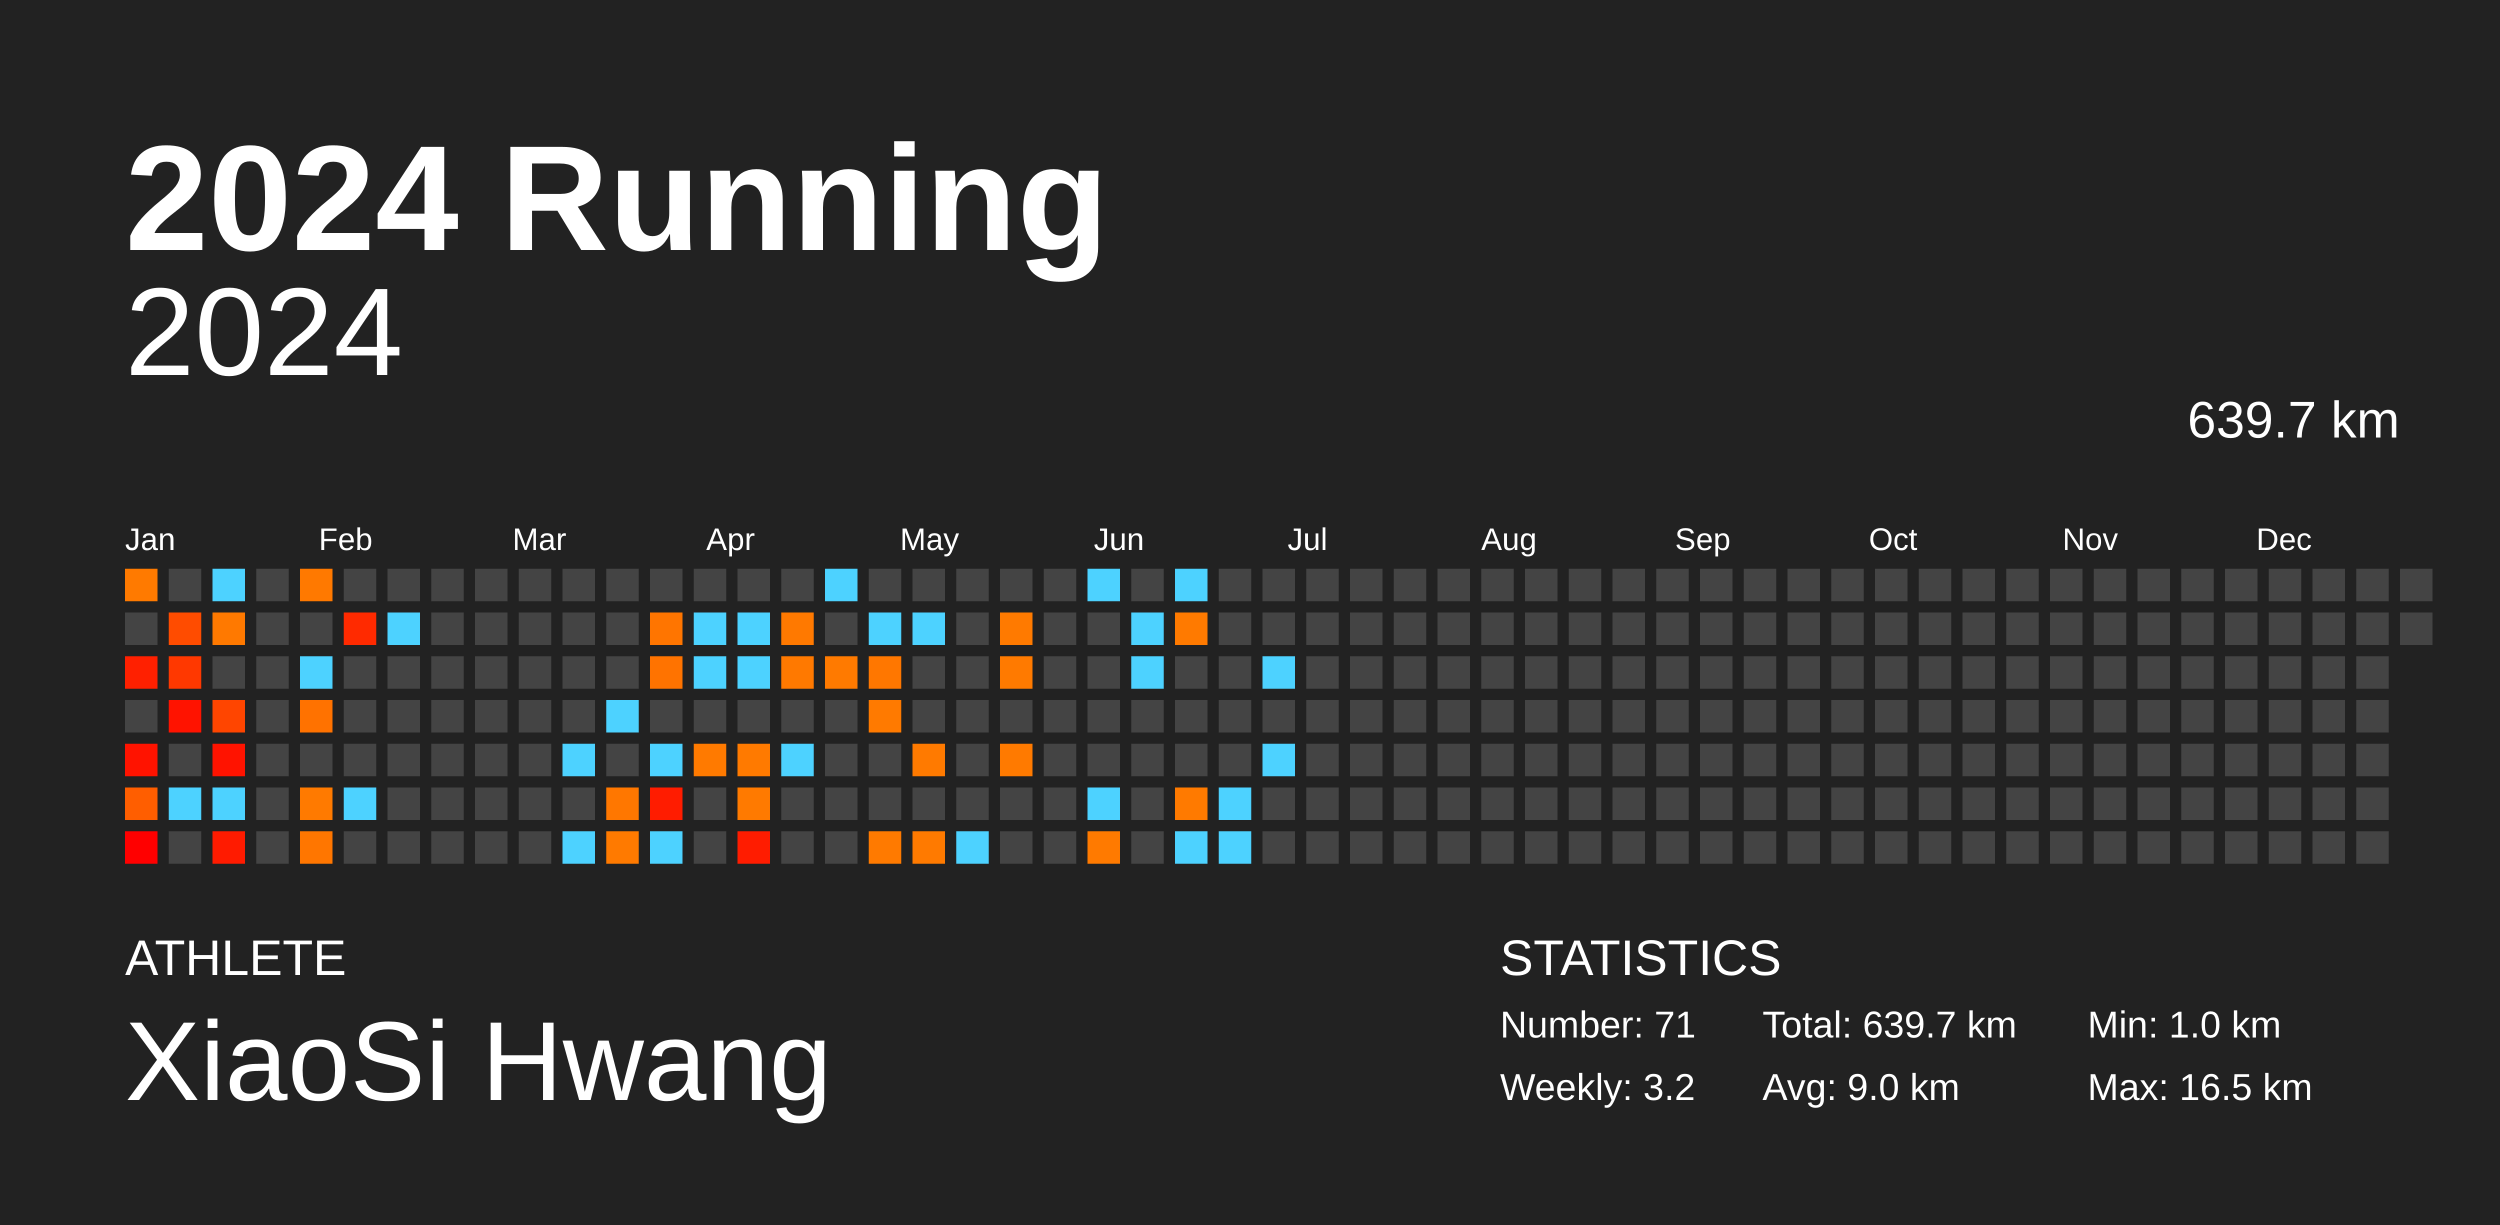
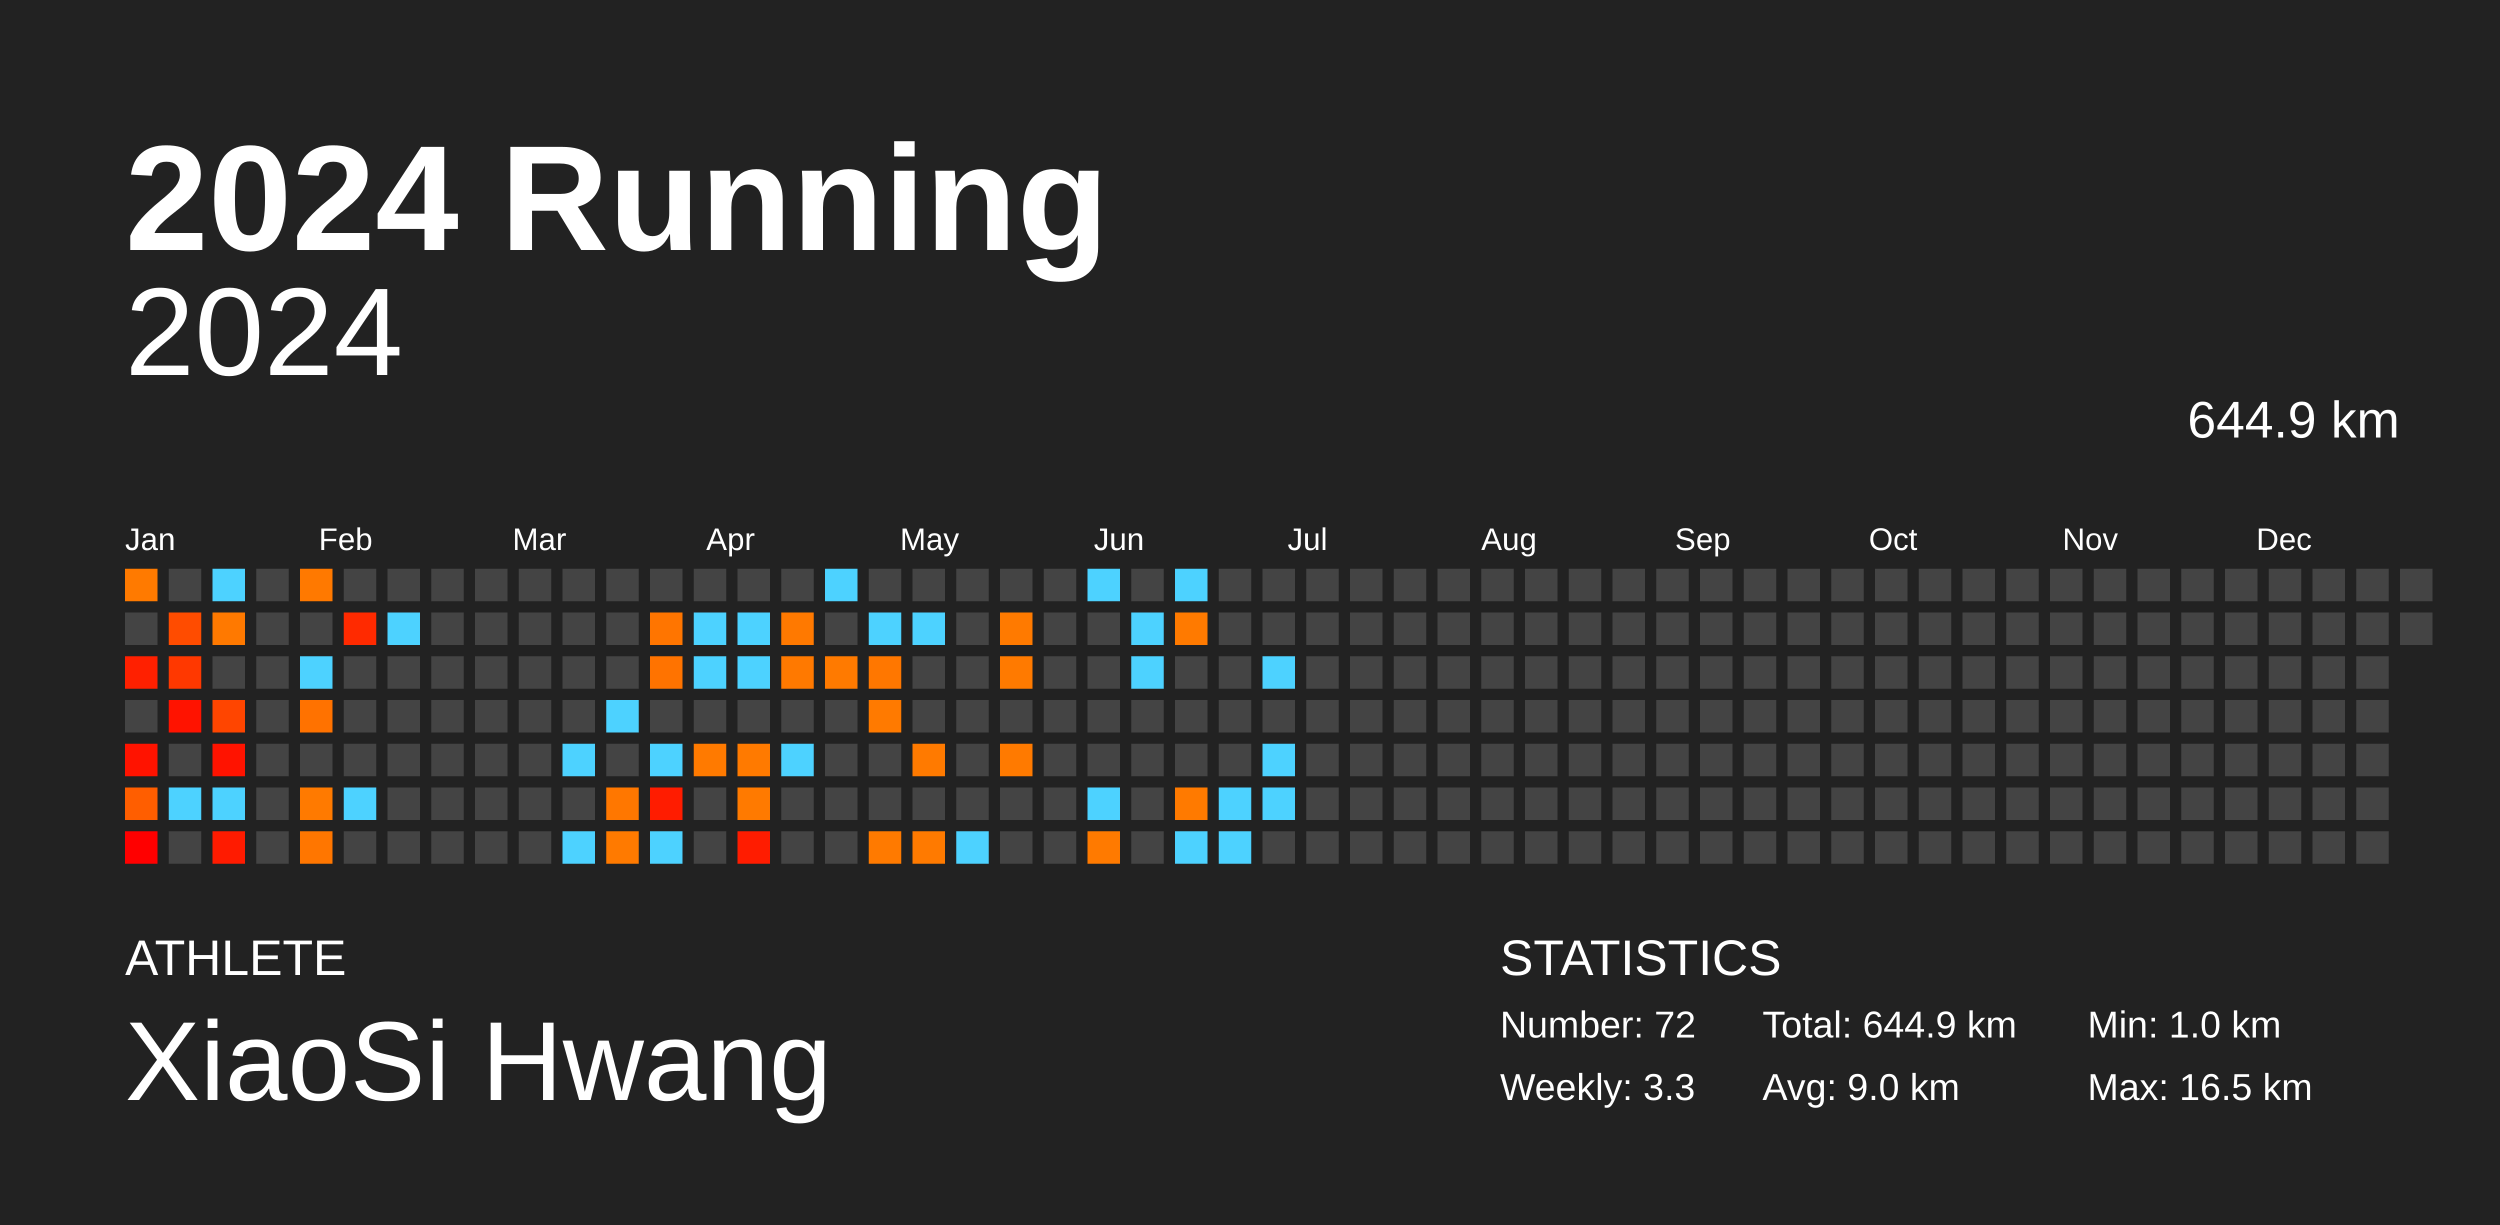
<svg xmlns="http://www.w3.org/2000/svg" baseProfile="full" height="98mm" version="1.1" viewBox="0,0,200,98" width="200mm">
  <defs />
  <rect fill="#222222" height="98" width="200" x="0" y="0" />
  <text fill="#FFFFFF" style="font-size:12px; font-family:Arial; font-weight:bold;" x="10" y="20">2024 Running</text>
  <text fill="#FFFFFF" style="font-size:4px; font-family:Arial" x="10" y="78">ATHLETE</text>
  <text fill="#FFFFFF" style="font-size:9px; font-family:Arial" x="10" y="88">XiaoSi Hwang</text>
  <text fill="#FFFFFF" style="font-size:4px; font-family:Arial" x="120" y="78">STATISTICS</text>
-   <text fill="#FFFFFF" style="font-size:3px; font-family:Arial" x="120" y="83">Number: 71</text>
-   <text fill="#FFFFFF" style="font-size:3px; font-family:Arial" x="120" y="88">Weekly: 3.2</text>
-   <text fill="#FFFFFF" style="font-size:3px; font-family:Arial" x="141" y="83">Total: 639.7 km</text>
+   <text fill="#FFFFFF" style="font-size:3px; font-family:Arial" x="120" y="83">Number: 72</text>
+   <text fill="#FFFFFF" style="font-size:3px; font-family:Arial" x="120" y="88">Weekly: 3.3</text>
+   <text fill="#FFFFFF" style="font-size:3px; font-family:Arial" x="141" y="83">Total: 644.9 km</text>
  <text fill="#FFFFFF" style="font-size:3px; font-family:Arial" x="141" y="88">Avg: 9.0 km</text>
  <text fill="#FFFFFF" style="font-size:3px; font-family:Arial" x="167" y="83">Min: 1.0 km</text>
  <text fill="#FFFFFF" style="font-size:3px; font-family:Arial" x="167" y="88">Max: 16.5 km</text>
  <text alignment-baseline="hanging" fill="#FFFFFF" style="font-size:10.0px; font-family:Arial;" x="10" y="30">2024</text>
-   <text alignment-baseline="hanging" fill="#FFFFFF" style="font-size:4.125px; font-family:Arial;" x="175" y="35">639.7 km</text>
+   <text alignment-baseline="hanging" fill="#FFFFFF" style="font-size:4.125px; font-family:Arial;" x="175" y="35">644.9 km</text>
  <text fill="#FFFFFF" style="font-size:2.5px; font-family:Arial" x="10.0" y="44">Jan</text>
  <text fill="#FFFFFF" style="font-size:2.5px; font-family:Arial" x="25.5" y="44">Feb</text>
  <text fill="#FFFFFF" style="font-size:2.5px; font-family:Arial" x="41.0" y="44">Mar</text>
  <text fill="#FFFFFF" style="font-size:2.5px; font-family:Arial" x="56.5" y="44">Apr</text>
  <text fill="#FFFFFF" style="font-size:2.5px; font-family:Arial" x="72.0" y="44">May</text>
  <text fill="#FFFFFF" style="font-size:2.5px; font-family:Arial" x="87.5" y="44">Jun</text>
  <text fill="#FFFFFF" style="font-size:2.5px; font-family:Arial" x="103.0" y="44">Jul</text>
  <text fill="#FFFFFF" style="font-size:2.5px; font-family:Arial" x="118.5" y="44">Aug</text>
  <text fill="#FFFFFF" style="font-size:2.5px; font-family:Arial" x="134.0" y="44">Sep</text>
  <text fill="#FFFFFF" style="font-size:2.5px; font-family:Arial" x="149.5" y="44">Oct</text>
  <text fill="#FFFFFF" style="font-size:2.5px; font-family:Arial" x="165.0" y="44">Nov</text>
  <text fill="#FFFFFF" style="font-size:2.5px; font-family:Arial" x="180.5" y="44">Dec</text>
  <rect fill="#ff7a00" height="2.6" width="2.6" x="10.0" y="45.5" />
  <rect fill="#444444" height="2.6" width="2.6" x="10.0" y="49.0" />
  <rect fill="#ff2000" height="2.6" width="2.6" x="10.0" y="52.5" />
  <rect fill="#444444" height="2.6" width="2.6" x="10.0" y="56.0" />
  <rect fill="#ff1300" height="2.6" width="2.6" x="10.0" y="59.5" />
  <rect fill="#ff5e00" height="2.6" width="2.6" x="10.0" y="63.0" />
  <rect fill="#ff0000" height="2.6" width="2.6" x="10.0" y="66.5" />
  <rect fill="#444444" height="2.6" width="2.6" x="13.5" y="45.5" />
  <rect fill="#ff4c00" height="2.6" width="2.6" x="13.5" y="49.0" />
  <rect fill="#ff3800" height="2.6" width="2.6" x="13.5" y="52.5" />
  <rect fill="#ff1300" height="2.6" width="2.6" x="13.5" y="56.0" />
  <rect fill="#444444" height="2.6" width="2.6" x="13.5" y="59.5" />
  <rect fill="#4dd2ff" height="2.6" width="2.6" x="13.5" y="63.0" />
  <rect fill="#444444" height="2.6" width="2.6" x="13.5" y="66.5" />
  <rect fill="#4dd2ff" height="2.6" width="2.6" x="17.0" y="45.5" />
  <rect fill="#ff7900" height="2.6" width="2.6" x="17.0" y="49.0" />
  <rect fill="#444444" height="2.6" width="2.6" x="17.0" y="52.5" />
  <rect fill="#ff4500" height="2.6" width="2.6" x="17.0" y="56.0" />
  <rect fill="#ff1300" height="2.6" width="2.6" x="17.0" y="59.5" />
  <rect fill="#4dd2ff" height="2.6" width="2.6" x="17.0" y="63.0" />
  <rect fill="#ff1b00" height="2.6" width="2.6" x="17.0" y="66.5" />
  <rect fill="#444444" height="2.6" width="2.6" x="20.5" y="45.5" />
  <rect fill="#444444" height="2.6" width="2.6" x="20.5" y="49.0" />
  <rect fill="#444444" height="2.6" width="2.6" x="20.5" y="52.5" />
  <rect fill="#444444" height="2.6" width="2.6" x="20.5" y="56.0" />
  <rect fill="#444444" height="2.6" width="2.6" x="20.5" y="59.5" />
  <rect fill="#444444" height="2.6" width="2.6" x="20.5" y="63.0" />
  <rect fill="#444444" height="2.6" width="2.6" x="20.5" y="66.5" />
  <rect fill="#ff7900" height="2.6" width="2.6" x="24.0" y="45.5" />
  <rect fill="#444444" height="2.6" width="2.6" x="24.0" y="49.0" />
  <rect fill="#4dd2ff" height="2.6" width="2.6" x="24.0" y="52.5" />
  <rect fill="#ff7200" height="2.6" width="2.6" x="24.0" y="56.0" />
  <rect fill="#444444" height="2.6" width="2.6" x="24.0" y="59.5" />
  <rect fill="#ff7a00" height="2.6" width="2.6" x="24.0" y="63.0" />
  <rect fill="#ff7600" height="2.6" width="2.6" x="24.0" y="66.5" />
  <rect fill="#444444" height="2.6" width="2.6" x="27.5" y="45.5" />
  <rect fill="#ff2a00" height="2.6" width="2.6" x="27.5" y="49.0" />
  <rect fill="#444444" height="2.6" width="2.6" x="27.5" y="52.5" />
  <rect fill="#444444" height="2.6" width="2.6" x="27.5" y="56.0" />
  <rect fill="#444444" height="2.6" width="2.6" x="27.5" y="59.5" />
  <rect fill="#4dd2ff" height="2.6" width="2.6" x="27.5" y="63.0" />
  <rect fill="#444444" height="2.6" width="2.6" x="27.5" y="66.5" />
  <rect fill="#444444" height="2.6" width="2.6" x="31.0" y="45.5" />
  <rect fill="#4dd2ff" height="2.6" width="2.6" x="31.0" y="49.0" />
  <rect fill="#444444" height="2.6" width="2.6" x="31.0" y="52.5" />
  <rect fill="#444444" height="2.6" width="2.6" x="31.0" y="56.0" />
  <rect fill="#444444" height="2.6" width="2.6" x="31.0" y="59.5" />
  <rect fill="#444444" height="2.6" width="2.6" x="31.0" y="63.0" />
  <rect fill="#444444" height="2.6" width="2.6" x="31.0" y="66.5" />
  <rect fill="#444444" height="2.6" width="2.6" x="34.5" y="45.5" />
  <rect fill="#444444" height="2.6" width="2.6" x="34.5" y="49.0" />
  <rect fill="#444444" height="2.6" width="2.6" x="34.5" y="52.5" />
  <rect fill="#444444" height="2.6" width="2.6" x="34.5" y="56.0" />
  <rect fill="#444444" height="2.6" width="2.6" x="34.5" y="59.5" />
  <rect fill="#444444" height="2.6" width="2.6" x="34.5" y="63.0" />
  <rect fill="#444444" height="2.6" width="2.6" x="34.5" y="66.5" />
  <rect fill="#444444" height="2.6" width="2.6" x="38.0" y="45.5" />
  <rect fill="#444444" height="2.6" width="2.6" x="38.0" y="49.0" />
  <rect fill="#444444" height="2.6" width="2.6" x="38.0" y="52.5" />
  <rect fill="#444444" height="2.6" width="2.6" x="38.0" y="56.0" />
  <rect fill="#444444" height="2.6" width="2.6" x="38.0" y="59.5" />
  <rect fill="#444444" height="2.6" width="2.6" x="38.0" y="63.0" />
  <rect fill="#444444" height="2.6" width="2.6" x="38.0" y="66.5" />
  <rect fill="#444444" height="2.6" width="2.6" x="41.5" y="45.5" />
  <rect fill="#444444" height="2.6" width="2.6" x="41.5" y="49.0" />
  <rect fill="#444444" height="2.6" width="2.6" x="41.5" y="52.5" />
  <rect fill="#444444" height="2.6" width="2.6" x="41.5" y="56.0" />
  <rect fill="#444444" height="2.6" width="2.6" x="41.5" y="59.5" />
  <rect fill="#444444" height="2.6" width="2.6" x="41.5" y="63.0" />
  <rect fill="#444444" height="2.6" width="2.6" x="41.5" y="66.5" />
  <rect fill="#444444" height="2.6" width="2.6" x="45.0" y="45.5" />
  <rect fill="#444444" height="2.6" width="2.6" x="45.0" y="49.0" />
  <rect fill="#444444" height="2.6" width="2.6" x="45.0" y="52.5" />
  <rect fill="#444444" height="2.6" width="2.6" x="45.0" y="56.0" />
  <rect fill="#4dd2ff" height="2.6" width="2.6" x="45.0" y="59.5" />
  <rect fill="#444444" height="2.6" width="2.6" x="45.0" y="63.0" />
  <rect fill="#4dd2ff" height="2.6" width="2.6" x="45.0" y="66.5" />
  <rect fill="#444444" height="2.6" width="2.6" x="48.5" y="45.5" />
  <rect fill="#444444" height="2.6" width="2.6" x="48.5" y="49.0" />
  <rect fill="#444444" height="2.6" width="2.6" x="48.5" y="52.5" />
  <rect fill="#4dd2ff" height="2.6" width="2.6" x="48.5" y="56.0" />
  <rect fill="#444444" height="2.6" width="2.6" x="48.5" y="59.5" />
  <rect fill="#ff7700" height="2.6" width="2.6" x="48.5" y="63.0" />
  <rect fill="#ff7a00" height="2.6" width="2.6" x="48.5" y="66.5" />
  <rect fill="#444444" height="2.6" width="2.6" x="52.0" y="45.5" />
  <rect fill="#ff7500" height="2.6" width="2.6" x="52.0" y="49.0" />
  <rect fill="#ff7300" height="2.6" width="2.6" x="52.0" y="52.5" />
  <rect fill="#444444" height="2.6" width="2.6" x="52.0" y="56.0" />
  <rect fill="#4dd2ff" height="2.6" width="2.6" x="52.0" y="59.5" />
  <rect fill="#ff1c00" height="2.6" width="2.6" x="52.0" y="63.0" />
  <rect fill="#4dd2ff" height="2.6" width="2.6" x="52.0" y="66.5" />
  <rect fill="#444444" height="2.6" width="2.6" x="55.5" y="45.5" />
  <rect fill="#4dd2ff" height="2.6" width="2.6" x="55.5" y="49.0" />
  <rect fill="#4dd2ff" height="2.6" width="2.6" x="55.5" y="52.5" />
  <rect fill="#444444" height="2.6" width="2.6" x="55.5" y="56.0" />
  <rect fill="#ff7a00" height="2.6" width="2.6" x="55.5" y="59.5" />
  <rect fill="#444444" height="2.6" width="2.6" x="55.5" y="63.0" />
  <rect fill="#444444" height="2.6" width="2.6" x="55.5" y="66.5" />
  <rect fill="#444444" height="2.6" width="2.6" x="59.0" y="45.5" />
  <rect fill="#4dd2ff" height="2.6" width="2.6" x="59.0" y="49.0" />
  <rect fill="#4dd2ff" height="2.6" width="2.6" x="59.0" y="52.5" />
  <rect fill="#444444" height="2.6" width="2.6" x="59.0" y="56.0" />
  <rect fill="#ff7a00" height="2.6" width="2.6" x="59.0" y="59.5" />
  <rect fill="#ff7a00" height="2.6" width="2.6" x="59.0" y="63.0" />
  <rect fill="#ff1c00" height="2.6" width="2.6" x="59.0" y="66.5" />
  <rect fill="#444444" height="2.6" width="2.6" x="62.5" y="45.5" />
  <rect fill="#ff7900" height="2.6" width="2.6" x="62.5" y="49.0" />
  <rect fill="#ff7900" height="2.6" width="2.6" x="62.5" y="52.5" />
  <rect fill="#444444" height="2.6" width="2.6" x="62.5" y="56.0" />
  <rect fill="#4dd2ff" height="2.6" width="2.6" x="62.5" y="59.5" />
  <rect fill="#444444" height="2.6" width="2.6" x="62.5" y="63.0" />
  <rect fill="#444444" height="2.6" width="2.6" x="62.5" y="66.5" />
  <rect fill="#4dd2ff" height="2.6" width="2.6" x="66.0" y="45.5" />
  <rect fill="#444444" height="2.6" width="2.6" x="66.0" y="49.0" />
  <rect fill="#ff7a00" height="2.6" width="2.6" x="66.0" y="52.5" />
  <rect fill="#444444" height="2.6" width="2.6" x="66.0" y="56.0" />
  <rect fill="#444444" height="2.6" width="2.6" x="66.0" y="59.5" />
  <rect fill="#444444" height="2.6" width="2.6" x="66.0" y="63.0" />
  <rect fill="#444444" height="2.6" width="2.6" x="66.0" y="66.5" />
  <rect fill="#444444" height="2.6" width="2.6" x="69.5" y="45.5" />
  <rect fill="#4dd2ff" height="2.6" width="2.6" x="69.5" y="49.0" />
  <rect fill="#ff7700" height="2.6" width="2.6" x="69.5" y="52.5" />
  <rect fill="#ff7a00" height="2.6" width="2.6" x="69.5" y="56.0" />
  <rect fill="#444444" height="2.6" width="2.6" x="69.5" y="59.5" />
  <rect fill="#444444" height="2.6" width="2.6" x="69.5" y="63.0" />
  <rect fill="#ff7a00" height="2.6" width="2.6" x="69.5" y="66.5" />
  <rect fill="#444444" height="2.6" width="2.6" x="73.0" y="45.5" />
  <rect fill="#4dd2ff" height="2.6" width="2.6" x="73.0" y="49.0" />
  <rect fill="#444444" height="2.6" width="2.6" x="73.0" y="52.5" />
  <rect fill="#444444" height="2.6" width="2.6" x="73.0" y="56.0" />
  <rect fill="#ff7a00" height="2.6" width="2.6" x="73.0" y="59.5" />
  <rect fill="#444444" height="2.6" width="2.6" x="73.0" y="63.0" />
  <rect fill="#ff7a00" height="2.6" width="2.6" x="73.0" y="66.5" />
  <rect fill="#444444" height="2.6" width="2.6" x="76.5" y="45.5" />
  <rect fill="#444444" height="2.6" width="2.6" x="76.5" y="49.0" />
  <rect fill="#444444" height="2.6" width="2.6" x="76.5" y="52.5" />
  <rect fill="#444444" height="2.6" width="2.6" x="76.5" y="56.0" />
  <rect fill="#444444" height="2.6" width="2.6" x="76.5" y="59.5" />
  <rect fill="#444444" height="2.6" width="2.6" x="76.5" y="63.0" />
  <rect fill="#4dd2ff" height="2.6" width="2.6" x="76.5" y="66.5" />
  <rect fill="#444444" height="2.6" width="2.6" x="80.0" y="45.5" />
  <rect fill="#ff7a00" height="2.6" width="2.6" x="80.0" y="49.0" />
  <rect fill="#ff7a00" height="2.6" width="2.6" x="80.0" y="52.5" />
  <rect fill="#444444" height="2.6" width="2.6" x="80.0" y="56.0" />
  <rect fill="#ff7a00" height="2.6" width="2.6" x="80.0" y="59.5" />
  <rect fill="#444444" height="2.6" width="2.6" x="80.0" y="63.0" />
  <rect fill="#444444" height="2.6" width="2.6" x="80.0" y="66.5" />
  <rect fill="#444444" height="2.6" width="2.6" x="83.5" y="45.5" />
  <rect fill="#444444" height="2.6" width="2.6" x="83.5" y="49.0" />
  <rect fill="#444444" height="2.6" width="2.6" x="83.5" y="52.5" />
  <rect fill="#444444" height="2.6" width="2.6" x="83.5" y="56.0" />
  <rect fill="#444444" height="2.6" width="2.6" x="83.5" y="59.5" />
  <rect fill="#444444" height="2.6" width="2.6" x="83.5" y="63.0" />
  <rect fill="#444444" height="2.6" width="2.6" x="83.5" y="66.5" />
  <rect fill="#4dd2ff" height="2.6" width="2.6" x="87.0" y="45.5" />
  <rect fill="#444444" height="2.6" width="2.6" x="87.0" y="49.0" />
  <rect fill="#444444" height="2.6" width="2.6" x="87.0" y="52.5" />
  <rect fill="#444444" height="2.6" width="2.6" x="87.0" y="56.0" />
  <rect fill="#444444" height="2.6" width="2.6" x="87.0" y="59.5" />
  <rect fill="#4dd2ff" height="2.6" width="2.6" x="87.0" y="63.0" />
  <rect fill="#ff7a00" height="2.6" width="2.6" x="87.0" y="66.5" />
  <rect fill="#444444" height="2.6" width="2.6" x="90.5" y="45.5" />
  <rect fill="#4dd2ff" height="2.6" width="2.6" x="90.5" y="49.0" />
  <rect fill="#4dd2ff" height="2.6" width="2.6" x="90.5" y="52.5" />
  <rect fill="#444444" height="2.6" width="2.6" x="90.5" y="56.0" />
  <rect fill="#444444" height="2.6" width="2.6" x="90.5" y="59.5" />
  <rect fill="#444444" height="2.6" width="2.6" x="90.5" y="63.0" />
  <rect fill="#444444" height="2.6" width="2.6" x="90.5" y="66.5" />
  <rect fill="#4dd2ff" height="2.6" width="2.6" x="94.0" y="45.5" />
  <rect fill="#ff7a00" height="2.6" width="2.6" x="94.0" y="49.0" />
  <rect fill="#444444" height="2.6" width="2.6" x="94.0" y="52.5" />
  <rect fill="#444444" height="2.6" width="2.6" x="94.0" y="56.0" />
  <rect fill="#444444" height="2.6" width="2.6" x="94.0" y="59.5" />
  <rect fill="#ff7a00" height="2.6" width="2.6" x="94.0" y="63.0" />
  <rect fill="#4dd2ff" height="2.6" width="2.6" x="94.0" y="66.5" />
  <rect fill="#444444" height="2.6" width="2.6" x="97.5" y="45.5" />
  <rect fill="#444444" height="2.6" width="2.6" x="97.5" y="49.0" />
  <rect fill="#444444" height="2.6" width="2.6" x="97.5" y="52.5" />
  <rect fill="#444444" height="2.6" width="2.6" x="97.5" y="56.0" />
  <rect fill="#444444" height="2.6" width="2.6" x="97.5" y="59.5" />
  <rect fill="#4dd2ff" height="2.6" width="2.6" x="97.5" y="63.0" />
  <rect fill="#4dd2ff" height="2.6" width="2.6" x="97.5" y="66.5" />
  <rect fill="#444444" height="2.6" width="2.6" x="101.0" y="45.5" />
  <rect fill="#444444" height="2.6" width="2.6" x="101.0" y="49.0" />
  <rect fill="#4dd2ff" height="2.6" width="2.6" x="101.0" y="52.5" />
  <rect fill="#444444" height="2.6" width="2.6" x="101.0" y="56.0" />
  <rect fill="#4dd2ff" height="2.6" width="2.6" x="101.0" y="59.5" />
-   <rect fill="#444444" height="2.6" width="2.6" x="101.0" y="63.0" />
+   <rect fill="#4dd2ff" height="2.6" width="2.6" x="101.0" y="63.0" />
  <rect fill="#444444" height="2.6" width="2.6" x="101.0" y="66.5" />
  <rect fill="#444444" height="2.6" width="2.6" x="104.5" y="45.5" />
  <rect fill="#444444" height="2.6" width="2.6" x="104.5" y="49.0" />
  <rect fill="#444444" height="2.6" width="2.6" x="104.5" y="52.5" />
  <rect fill="#444444" height="2.6" width="2.6" x="104.5" y="56.0" />
  <rect fill="#444444" height="2.6" width="2.6" x="104.5" y="59.5" />
  <rect fill="#444444" height="2.6" width="2.6" x="104.5" y="63.0" />
  <rect fill="#444444" height="2.6" width="2.6" x="104.5" y="66.5" />
  <rect fill="#444444" height="2.6" width="2.6" x="108.0" y="45.5" />
  <rect fill="#444444" height="2.6" width="2.6" x="108.0" y="49.0" />
  <rect fill="#444444" height="2.6" width="2.6" x="108.0" y="52.5" />
  <rect fill="#444444" height="2.6" width="2.6" x="108.0" y="56.0" />
  <rect fill="#444444" height="2.6" width="2.6" x="108.0" y="59.5" />
  <rect fill="#444444" height="2.6" width="2.6" x="108.0" y="63.0" />
  <rect fill="#444444" height="2.6" width="2.6" x="108.0" y="66.5" />
  <rect fill="#444444" height="2.6" width="2.6" x="111.5" y="45.5" />
  <rect fill="#444444" height="2.6" width="2.6" x="111.5" y="49.0" />
  <rect fill="#444444" height="2.6" width="2.6" x="111.5" y="52.5" />
  <rect fill="#444444" height="2.6" width="2.6" x="111.5" y="56.0" />
  <rect fill="#444444" height="2.6" width="2.6" x="111.5" y="59.5" />
  <rect fill="#444444" height="2.6" width="2.6" x="111.5" y="63.0" />
  <rect fill="#444444" height="2.6" width="2.6" x="111.5" y="66.5" />
  <rect fill="#444444" height="2.6" width="2.6" x="115.0" y="45.5" />
  <rect fill="#444444" height="2.6" width="2.6" x="115.0" y="49.0" />
  <rect fill="#444444" height="2.6" width="2.6" x="115.0" y="52.5" />
  <rect fill="#444444" height="2.6" width="2.6" x="115.0" y="56.0" />
  <rect fill="#444444" height="2.6" width="2.6" x="115.0" y="59.5" />
  <rect fill="#444444" height="2.6" width="2.6" x="115.0" y="63.0" />
  <rect fill="#444444" height="2.6" width="2.6" x="115.0" y="66.5" />
  <rect fill="#444444" height="2.6" width="2.6" x="118.5" y="45.5" />
  <rect fill="#444444" height="2.6" width="2.6" x="118.5" y="49.0" />
  <rect fill="#444444" height="2.6" width="2.6" x="118.5" y="52.5" />
  <rect fill="#444444" height="2.6" width="2.6" x="118.5" y="56.0" />
  <rect fill="#444444" height="2.6" width="2.6" x="118.5" y="59.5" />
  <rect fill="#444444" height="2.6" width="2.6" x="118.5" y="63.0" />
  <rect fill="#444444" height="2.6" width="2.6" x="118.5" y="66.5" />
  <rect fill="#444444" height="2.6" width="2.6" x="122.0" y="45.5" />
  <rect fill="#444444" height="2.6" width="2.6" x="122.0" y="49.0" />
  <rect fill="#444444" height="2.6" width="2.6" x="122.0" y="52.5" />
  <rect fill="#444444" height="2.6" width="2.6" x="122.0" y="56.0" />
  <rect fill="#444444" height="2.6" width="2.6" x="122.0" y="59.5" />
  <rect fill="#444444" height="2.6" width="2.6" x="122.0" y="63.0" />
  <rect fill="#444444" height="2.6" width="2.6" x="122.0" y="66.5" />
  <rect fill="#444444" height="2.6" width="2.6" x="125.5" y="45.5" />
  <rect fill="#444444" height="2.6" width="2.6" x="125.5" y="49.0" />
  <rect fill="#444444" height="2.6" width="2.6" x="125.5" y="52.5" />
  <rect fill="#444444" height="2.6" width="2.6" x="125.5" y="56.0" />
  <rect fill="#444444" height="2.6" width="2.6" x="125.5" y="59.5" />
  <rect fill="#444444" height="2.6" width="2.6" x="125.5" y="63.0" />
  <rect fill="#444444" height="2.6" width="2.6" x="125.5" y="66.5" />
  <rect fill="#444444" height="2.6" width="2.6" x="129.0" y="45.5" />
  <rect fill="#444444" height="2.6" width="2.6" x="129.0" y="49.0" />
  <rect fill="#444444" height="2.6" width="2.6" x="129.0" y="52.5" />
  <rect fill="#444444" height="2.6" width="2.6" x="129.0" y="56.0" />
  <rect fill="#444444" height="2.6" width="2.6" x="129.0" y="59.5" />
  <rect fill="#444444" height="2.6" width="2.6" x="129.0" y="63.0" />
  <rect fill="#444444" height="2.6" width="2.6" x="129.0" y="66.5" />
  <rect fill="#444444" height="2.6" width="2.6" x="132.5" y="45.5" />
  <rect fill="#444444" height="2.6" width="2.6" x="132.5" y="49.0" />
  <rect fill="#444444" height="2.6" width="2.6" x="132.5" y="52.5" />
  <rect fill="#444444" height="2.6" width="2.6" x="132.5" y="56.0" />
  <rect fill="#444444" height="2.6" width="2.6" x="132.5" y="59.5" />
  <rect fill="#444444" height="2.6" width="2.6" x="132.5" y="63.0" />
  <rect fill="#444444" height="2.6" width="2.6" x="132.5" y="66.5" />
  <rect fill="#444444" height="2.6" width="2.6" x="136.0" y="45.5" />
  <rect fill="#444444" height="2.6" width="2.6" x="136.0" y="49.0" />
  <rect fill="#444444" height="2.6" width="2.6" x="136.0" y="52.5" />
  <rect fill="#444444" height="2.6" width="2.6" x="136.0" y="56.0" />
  <rect fill="#444444" height="2.6" width="2.6" x="136.0" y="59.5" />
  <rect fill="#444444" height="2.6" width="2.6" x="136.0" y="63.0" />
  <rect fill="#444444" height="2.6" width="2.6" x="136.0" y="66.5" />
  <rect fill="#444444" height="2.6" width="2.6" x="139.5" y="45.5" />
  <rect fill="#444444" height="2.6" width="2.6" x="139.5" y="49.0" />
  <rect fill="#444444" height="2.6" width="2.6" x="139.5" y="52.5" />
  <rect fill="#444444" height="2.6" width="2.6" x="139.5" y="56.0" />
  <rect fill="#444444" height="2.6" width="2.6" x="139.5" y="59.5" />
  <rect fill="#444444" height="2.6" width="2.6" x="139.5" y="63.0" />
  <rect fill="#444444" height="2.6" width="2.6" x="139.5" y="66.5" />
  <rect fill="#444444" height="2.6" width="2.6" x="143.0" y="45.5" />
  <rect fill="#444444" height="2.6" width="2.6" x="143.0" y="49.0" />
  <rect fill="#444444" height="2.6" width="2.6" x="143.0" y="52.5" />
  <rect fill="#444444" height="2.6" width="2.6" x="143.0" y="56.0" />
  <rect fill="#444444" height="2.6" width="2.6" x="143.0" y="59.5" />
  <rect fill="#444444" height="2.6" width="2.6" x="143.0" y="63.0" />
  <rect fill="#444444" height="2.6" width="2.6" x="143.0" y="66.5" />
  <rect fill="#444444" height="2.6" width="2.6" x="146.5" y="45.5" />
  <rect fill="#444444" height="2.6" width="2.6" x="146.5" y="49.0" />
  <rect fill="#444444" height="2.6" width="2.6" x="146.5" y="52.5" />
  <rect fill="#444444" height="2.6" width="2.6" x="146.5" y="56.0" />
  <rect fill="#444444" height="2.6" width="2.6" x="146.5" y="59.5" />
  <rect fill="#444444" height="2.6" width="2.6" x="146.5" y="63.0" />
  <rect fill="#444444" height="2.6" width="2.6" x="146.5" y="66.5" />
  <rect fill="#444444" height="2.6" width="2.6" x="150.0" y="45.5" />
  <rect fill="#444444" height="2.6" width="2.6" x="150.0" y="49.0" />
  <rect fill="#444444" height="2.6" width="2.6" x="150.0" y="52.5" />
  <rect fill="#444444" height="2.6" width="2.6" x="150.0" y="56.0" />
  <rect fill="#444444" height="2.6" width="2.6" x="150.0" y="59.5" />
  <rect fill="#444444" height="2.6" width="2.6" x="150.0" y="63.0" />
  <rect fill="#444444" height="2.6" width="2.6" x="150.0" y="66.5" />
  <rect fill="#444444" height="2.6" width="2.6" x="153.5" y="45.5" />
  <rect fill="#444444" height="2.6" width="2.6" x="153.5" y="49.0" />
  <rect fill="#444444" height="2.6" width="2.6" x="153.5" y="52.5" />
  <rect fill="#444444" height="2.6" width="2.6" x="153.5" y="56.0" />
  <rect fill="#444444" height="2.6" width="2.6" x="153.5" y="59.5" />
  <rect fill="#444444" height="2.6" width="2.6" x="153.5" y="63.0" />
  <rect fill="#444444" height="2.6" width="2.6" x="153.5" y="66.5" />
  <rect fill="#444444" height="2.6" width="2.6" x="157.0" y="45.5" />
  <rect fill="#444444" height="2.6" width="2.6" x="157.0" y="49.0" />
  <rect fill="#444444" height="2.6" width="2.6" x="157.0" y="52.5" />
  <rect fill="#444444" height="2.6" width="2.6" x="157.0" y="56.0" />
  <rect fill="#444444" height="2.6" width="2.6" x="157.0" y="59.5" />
  <rect fill="#444444" height="2.6" width="2.6" x="157.0" y="63.0" />
  <rect fill="#444444" height="2.6" width="2.6" x="157.0" y="66.5" />
  <rect fill="#444444" height="2.6" width="2.6" x="160.5" y="45.5" />
  <rect fill="#444444" height="2.6" width="2.6" x="160.5" y="49.0" />
  <rect fill="#444444" height="2.6" width="2.6" x="160.5" y="52.5" />
  <rect fill="#444444" height="2.6" width="2.6" x="160.5" y="56.0" />
  <rect fill="#444444" height="2.6" width="2.6" x="160.5" y="59.5" />
  <rect fill="#444444" height="2.6" width="2.6" x="160.5" y="63.0" />
  <rect fill="#444444" height="2.6" width="2.6" x="160.5" y="66.5" />
  <rect fill="#444444" height="2.6" width="2.6" x="164.0" y="45.5" />
  <rect fill="#444444" height="2.6" width="2.6" x="164.0" y="49.0" />
  <rect fill="#444444" height="2.6" width="2.6" x="164.0" y="52.5" />
  <rect fill="#444444" height="2.6" width="2.6" x="164.0" y="56.0" />
  <rect fill="#444444" height="2.6" width="2.6" x="164.0" y="59.5" />
  <rect fill="#444444" height="2.6" width="2.6" x="164.0" y="63.0" />
  <rect fill="#444444" height="2.6" width="2.6" x="164.0" y="66.5" />
  <rect fill="#444444" height="2.6" width="2.6" x="167.5" y="45.5" />
  <rect fill="#444444" height="2.6" width="2.6" x="167.5" y="49.0" />
  <rect fill="#444444" height="2.6" width="2.6" x="167.5" y="52.5" />
  <rect fill="#444444" height="2.6" width="2.6" x="167.5" y="56.0" />
  <rect fill="#444444" height="2.6" width="2.6" x="167.5" y="59.5" />
  <rect fill="#444444" height="2.6" width="2.6" x="167.5" y="63.0" />
  <rect fill="#444444" height="2.6" width="2.6" x="167.5" y="66.5" />
  <rect fill="#444444" height="2.6" width="2.6" x="171.0" y="45.5" />
  <rect fill="#444444" height="2.6" width="2.6" x="171.0" y="49.0" />
  <rect fill="#444444" height="2.6" width="2.6" x="171.0" y="52.5" />
  <rect fill="#444444" height="2.6" width="2.6" x="171.0" y="56.0" />
  <rect fill="#444444" height="2.6" width="2.6" x="171.0" y="59.5" />
  <rect fill="#444444" height="2.6" width="2.6" x="171.0" y="63.0" />
  <rect fill="#444444" height="2.6" width="2.6" x="171.0" y="66.5" />
  <rect fill="#444444" height="2.6" width="2.6" x="174.5" y="45.5" />
  <rect fill="#444444" height="2.6" width="2.6" x="174.5" y="49.0" />
  <rect fill="#444444" height="2.6" width="2.6" x="174.5" y="52.5" />
  <rect fill="#444444" height="2.6" width="2.6" x="174.5" y="56.0" />
  <rect fill="#444444" height="2.6" width="2.6" x="174.5" y="59.5" />
  <rect fill="#444444" height="2.6" width="2.6" x="174.5" y="63.0" />
  <rect fill="#444444" height="2.6" width="2.6" x="174.5" y="66.5" />
  <rect fill="#444444" height="2.6" width="2.6" x="178.0" y="45.5" />
  <rect fill="#444444" height="2.6" width="2.6" x="178.0" y="49.0" />
  <rect fill="#444444" height="2.6" width="2.6" x="178.0" y="52.5" />
  <rect fill="#444444" height="2.6" width="2.6" x="178.0" y="56.0" />
  <rect fill="#444444" height="2.6" width="2.6" x="178.0" y="59.5" />
  <rect fill="#444444" height="2.6" width="2.6" x="178.0" y="63.0" />
  <rect fill="#444444" height="2.6" width="2.6" x="178.0" y="66.5" />
  <rect fill="#444444" height="2.6" width="2.6" x="181.5" y="45.5" />
  <rect fill="#444444" height="2.6" width="2.6" x="181.5" y="49.0" />
  <rect fill="#444444" height="2.6" width="2.6" x="181.5" y="52.5" />
  <rect fill="#444444" height="2.6" width="2.6" x="181.5" y="56.0" />
  <rect fill="#444444" height="2.6" width="2.6" x="181.5" y="59.5" />
  <rect fill="#444444" height="2.6" width="2.6" x="181.5" y="63.0" />
  <rect fill="#444444" height="2.6" width="2.6" x="181.5" y="66.5" />
  <rect fill="#444444" height="2.6" width="2.6" x="185.0" y="45.5" />
  <rect fill="#444444" height="2.6" width="2.6" x="185.0" y="49.0" />
  <rect fill="#444444" height="2.6" width="2.6" x="185.0" y="52.5" />
  <rect fill="#444444" height="2.6" width="2.6" x="185.0" y="56.0" />
  <rect fill="#444444" height="2.6" width="2.6" x="185.0" y="59.5" />
  <rect fill="#444444" height="2.6" width="2.6" x="185.0" y="63.0" />
  <rect fill="#444444" height="2.6" width="2.6" x="185.0" y="66.5" />
  <rect fill="#444444" height="2.6" width="2.6" x="188.5" y="45.5" />
  <rect fill="#444444" height="2.6" width="2.6" x="188.5" y="49.0" />
  <rect fill="#444444" height="2.6" width="2.6" x="188.5" y="52.5" />
  <rect fill="#444444" height="2.6" width="2.6" x="188.5" y="56.0" />
  <rect fill="#444444" height="2.6" width="2.6" x="188.5" y="59.5" />
  <rect fill="#444444" height="2.6" width="2.6" x="188.5" y="63.0" />
  <rect fill="#444444" height="2.6" width="2.6" x="188.5" y="66.5" />
  <rect fill="#444444" height="2.6" width="2.6" x="192.0" y="45.5" />
  <rect fill="#444444" height="2.6" width="2.6" x="192.0" y="49.0" />
</svg>
